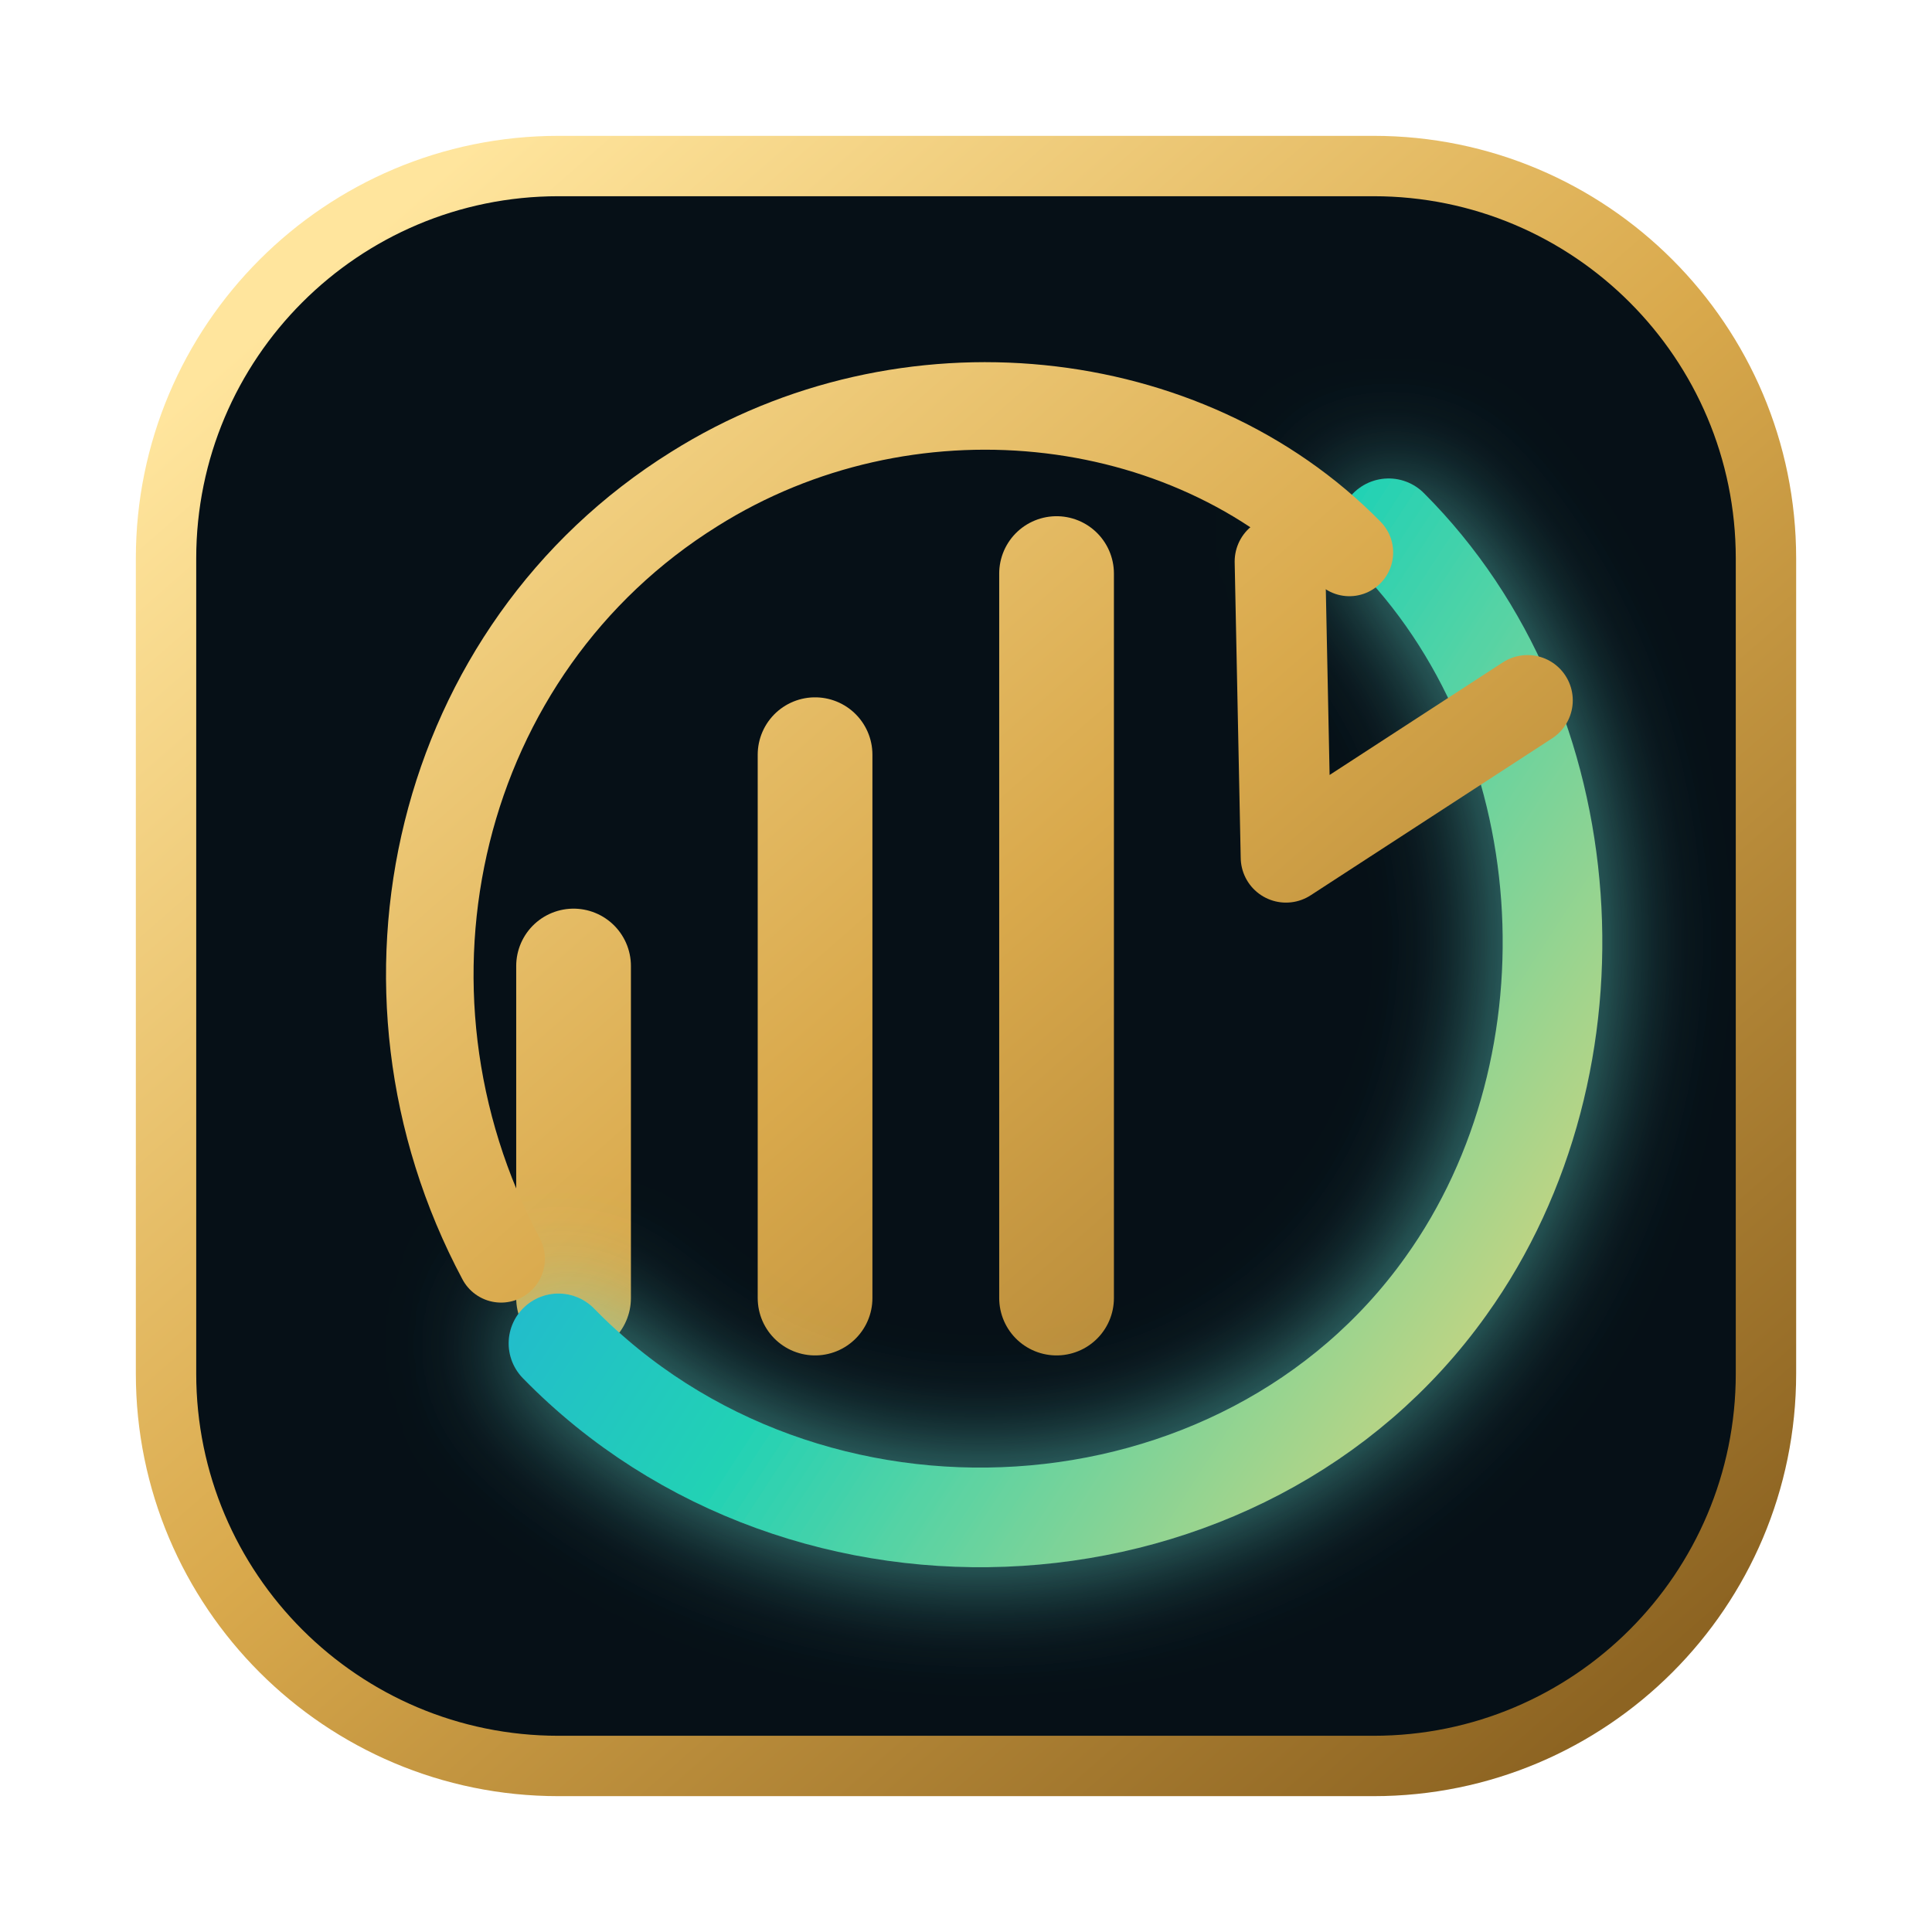
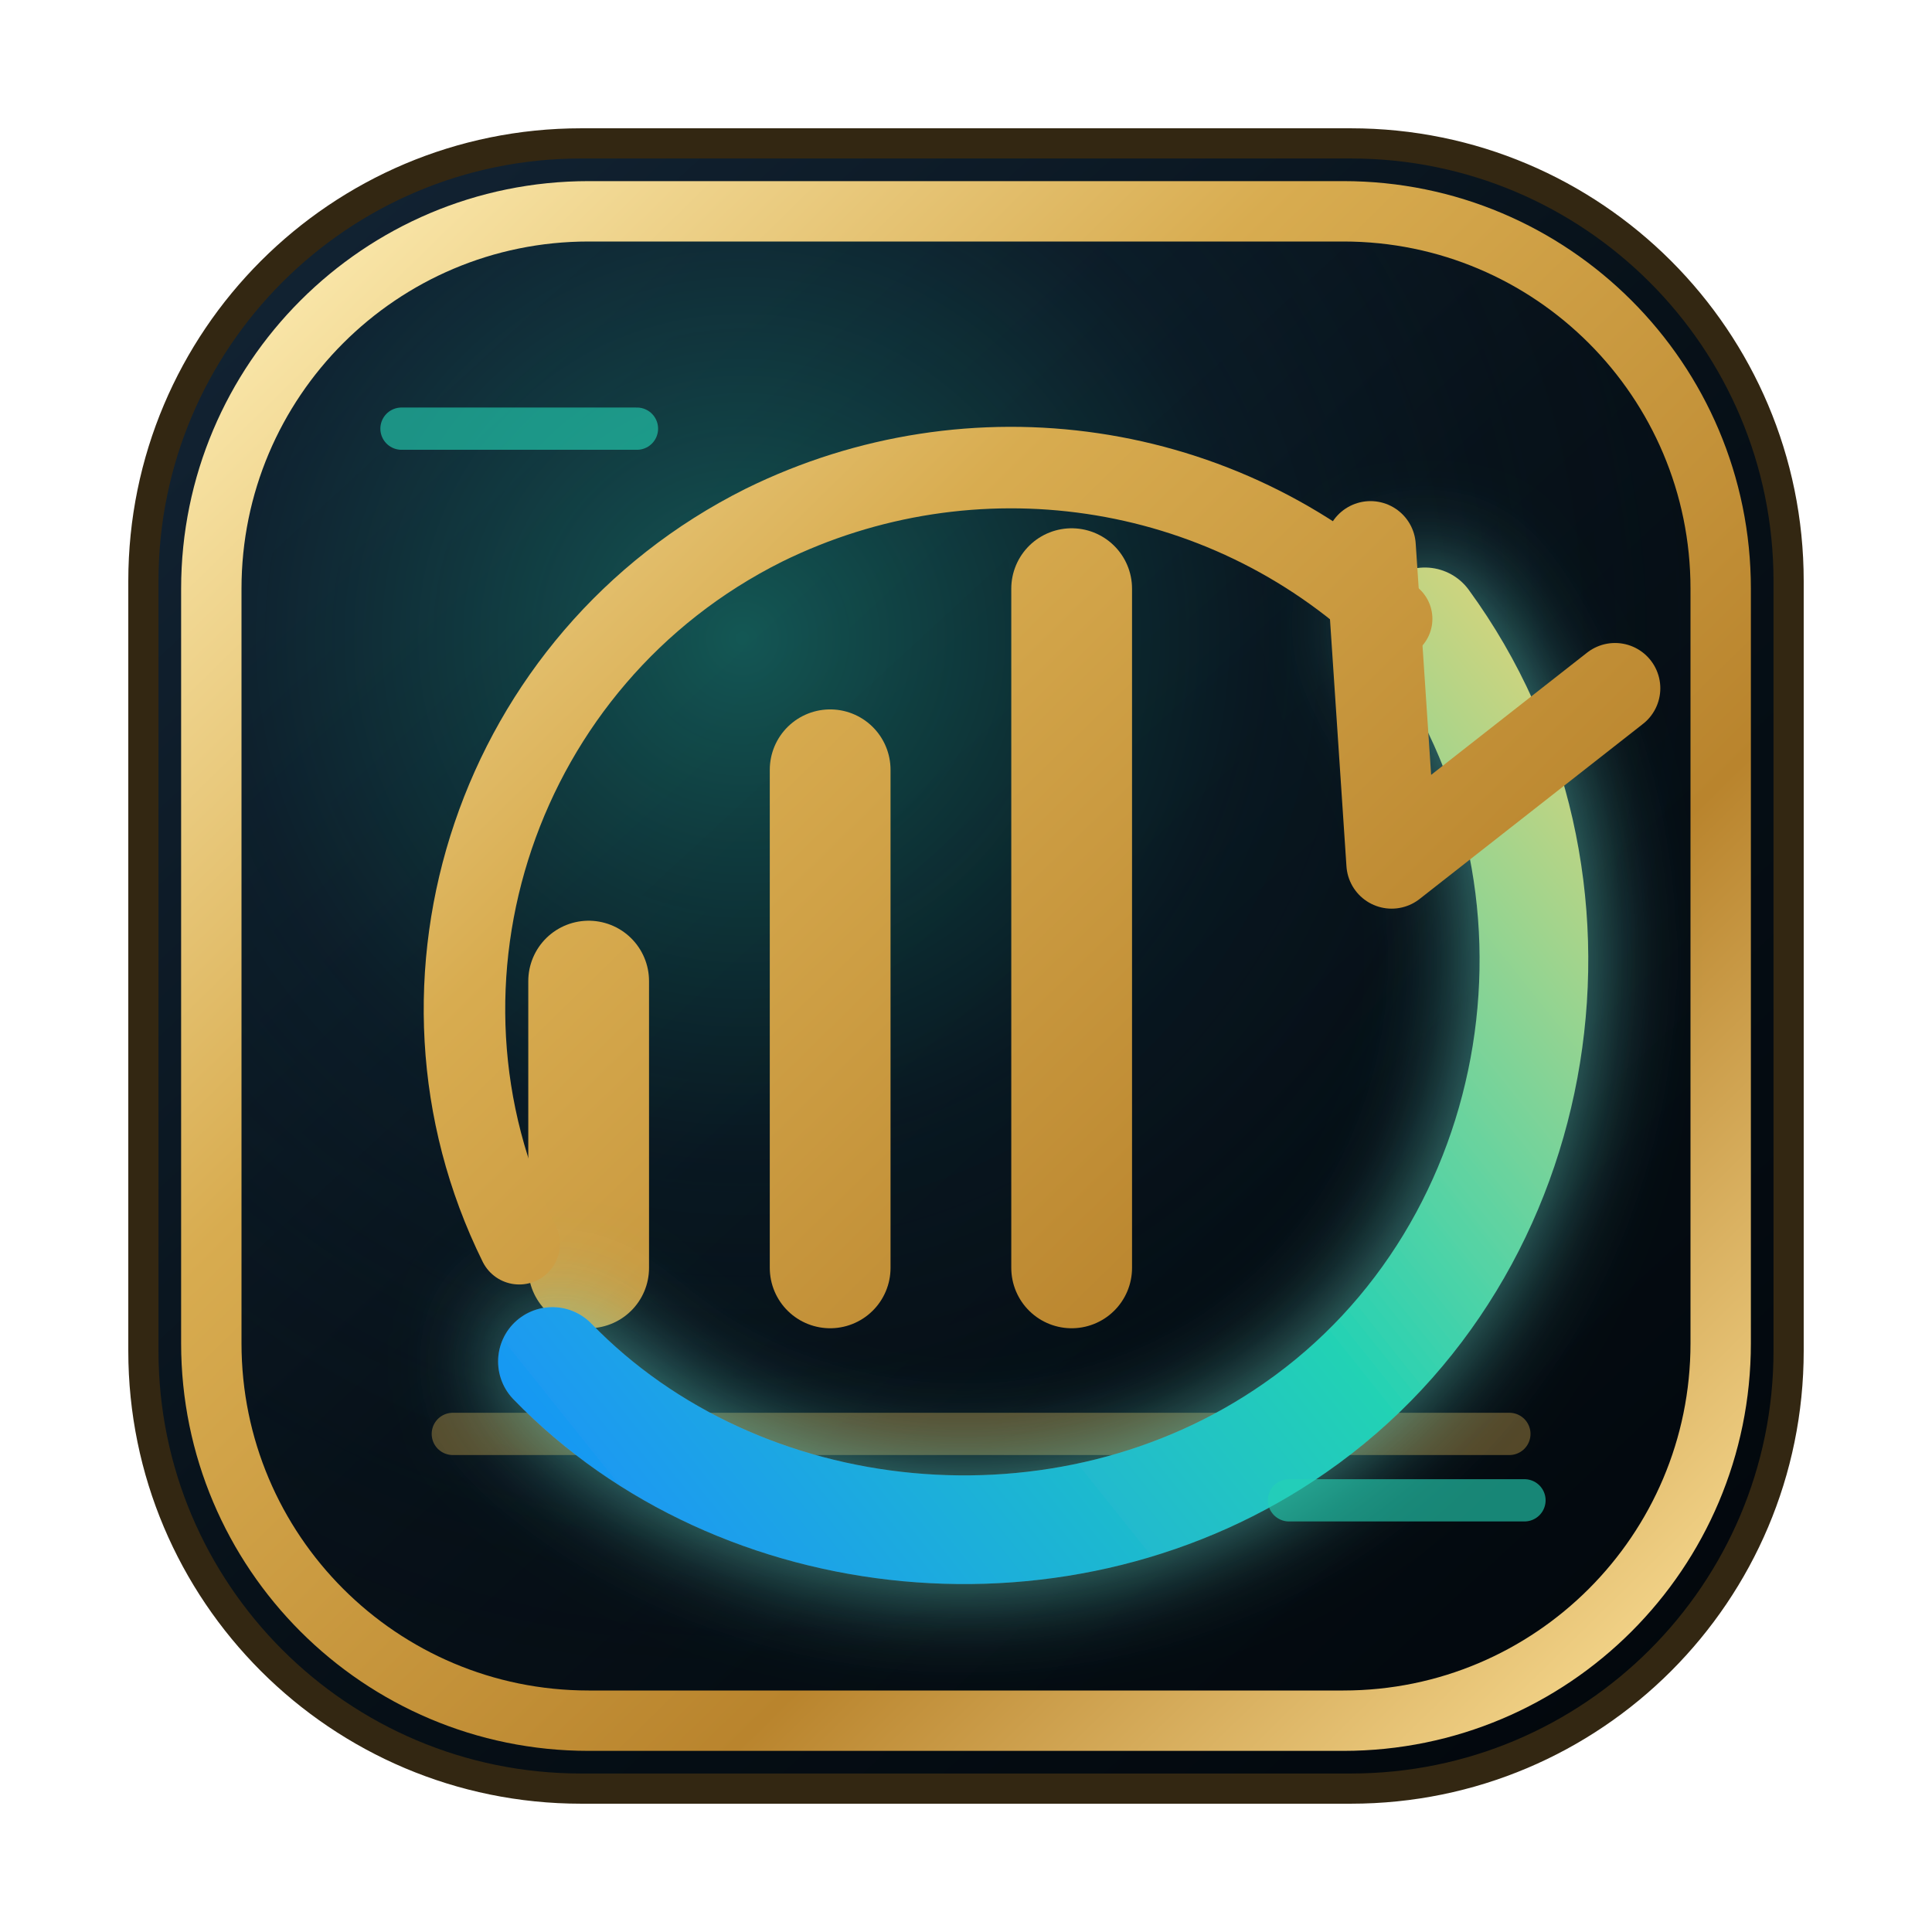
<svg xmlns="http://www.w3.org/2000/svg" viewBox="0 0 64 64" role="img" aria-labelledby="title">
  <defs>
-     <linearGradient id="gold" x1="12" y1="8" x2="54" y2="56" gradientUnits="userSpaceOnUse">
-       <stop offset="0" stop-color="#ffe59d" />
-       <stop offset=".48" stop-color="#d9a94c" />
-       <stop offset="1" stop-color="#8d6422" />
+     <linearGradient id="badgeFill" x1="9" y1="7" x2="56" y2="58" gradientUnits="userSpaceOnUse">
+       <stop offset="0" stop-color="#122333" />
+       <stop offset=".48" stop-color="#071119" />
+       <stop offset="1" stop-color="#02070c" />
    </linearGradient>
-     <linearGradient id="aqua" x1="10" y1="18" x2="56" y2="48" gradientUnits="userSpaceOnUse">
-       <stop offset="0" stop-color="#1e8cff" />
+     <linearGradient id="goldStroke" x1="8" y1="6" x2="58" y2="57" gradientUnits="userSpaceOnUse">
+       <stop offset="0" stop-color="#fff0b8" />
+       <stop offset=".34" stop-color="#d8ac50" />
+       <stop offset=".68" stop-color="#b9842d" />
+       <stop offset="1" stop-color="#ffe59d" />
+     </linearGradient>
+     <linearGradient id="signalLine" x1="13" y1="48" x2="53" y2="16" gradientUnits="userSpaceOnUse">
+       <stop offset="0" stop-color="#178dff" />
      <stop offset=".52" stop-color="#24d2b4" />
      <stop offset="1" stop-color="#ffd56f" />
    </linearGradient>
-     <filter id="glow" x="-40%" y="-40%" width="180%" height="180%">
-       <feGaussianBlur stdDeviation="1.8" result="blur" />
-       <feColorMatrix in="blur" type="matrix" values="0 0 0 0 0.15 0 0 0 0 0.83 0 0 0 0 0.72 0 0 0 .65 0" />
+     <radialGradient id="innerGlow" cx="35%" cy="28%" r="72%">
+       <stop offset="0" stop-color="#24d2b4" stop-opacity=".34" />
+       <stop offset=".48" stop-color="#0d2a37" stop-opacity=".28" />
+       <stop offset="1" stop-color="#02070c" stop-opacity="0" />
+     </radialGradient>
+     <filter id="softGlow" x="-45%" y="-45%" width="190%" height="190%">
+       <feGaussianBlur stdDeviation="1.6" result="blur" />
+       <feColorMatrix in="blur" type="matrix" values="0 0 0 0 0.15 0 0 0 0 0.82 0 0 0 0 0.70 0 0 0 .62 0" />
      <feMerge>
        <feMergeNode />
        <feMergeNode in="SourceGraphic" />
      </feMerge>
    </filter>
  </defs>
-   <rect x="5.5" y="5.5" width="53" height="53" rx="13" fill="#061017" stroke="url(#gold)" stroke-width="2" />
-   <path d="M19 43V32M27 43V25M35 43V19" stroke="url(#gold)" stroke-width="3.8" stroke-linecap="round" />
-   <path d="M18.5 44.5c8.2 8.4 22.7 7.5 29.4-1.9 5.3-7.4 4.6-18.6-1.9-25.1" fill="none" stroke="url(#aqua)" stroke-width="3.3" stroke-linecap="round" filter="url(#glow)" />
-   <path d="M44.7 18.3c-5.4-5.5-14.7-6.5-21.7-2.1-8.5 5.3-11.2 16.5-6.4 25.5" fill="none" stroke="url(#gold)" stroke-width="2.9" stroke-linecap="round" />
-   <path d="M42.4 18.6l.2 9.8 8-5.2" fill="none" stroke="url(#gold)" stroke-width="3" stroke-linecap="round" stroke-linejoin="round" />
+   <rect x="4.75" y="4.75" width="54.5" height="54.5" rx="14.5" fill="url(#badgeFill)" stroke="#332712" stroke-width="1" />
+   <rect x="7" y="7" width="50" height="50" rx="12.5" fill="url(#innerGlow)" stroke="url(#goldStroke)" stroke-width="2" />
+   <path d="M15 47.5h35" stroke="#d8ac50" stroke-width="1.4" stroke-linecap="round" opacity=".38" />
+   <path d="M19.5 42V32.5M27.5 42V25.5M35.5 42V19.5" stroke="url(#goldStroke)" stroke-width="4" stroke-linecap="round" />
+   <path d="M18.3 45.1c6.2 6.4 17 7.5 24.6 2.2 8.5-5.9 10.5-18.2 4.3-26.7" fill="none" stroke="url(#signalLine)" stroke-width="3.6" stroke-linecap="round" filter="url(#softGlow)" />
+   <path d="M17.2 41.2c-4.3-8.7-.7-19.4 8.1-23.8 6.9-3.4 15.2-2.2 20.8 3.1" fill="none" stroke="url(#goldStroke)" stroke-width="2.7" stroke-linecap="round" />
+   <path d="M45.4 18.1l.7 10.5 7.4-5.8" fill="none" stroke="url(#goldStroke)" stroke-width="3" stroke-linecap="round" stroke-linejoin="round" />
+   <path d="M13.3 14.2h7.8M42.7 49.7h7.8" stroke="#24d2b4" stroke-width="1.4" stroke-linecap="round" opacity=".62" />
</svg>
